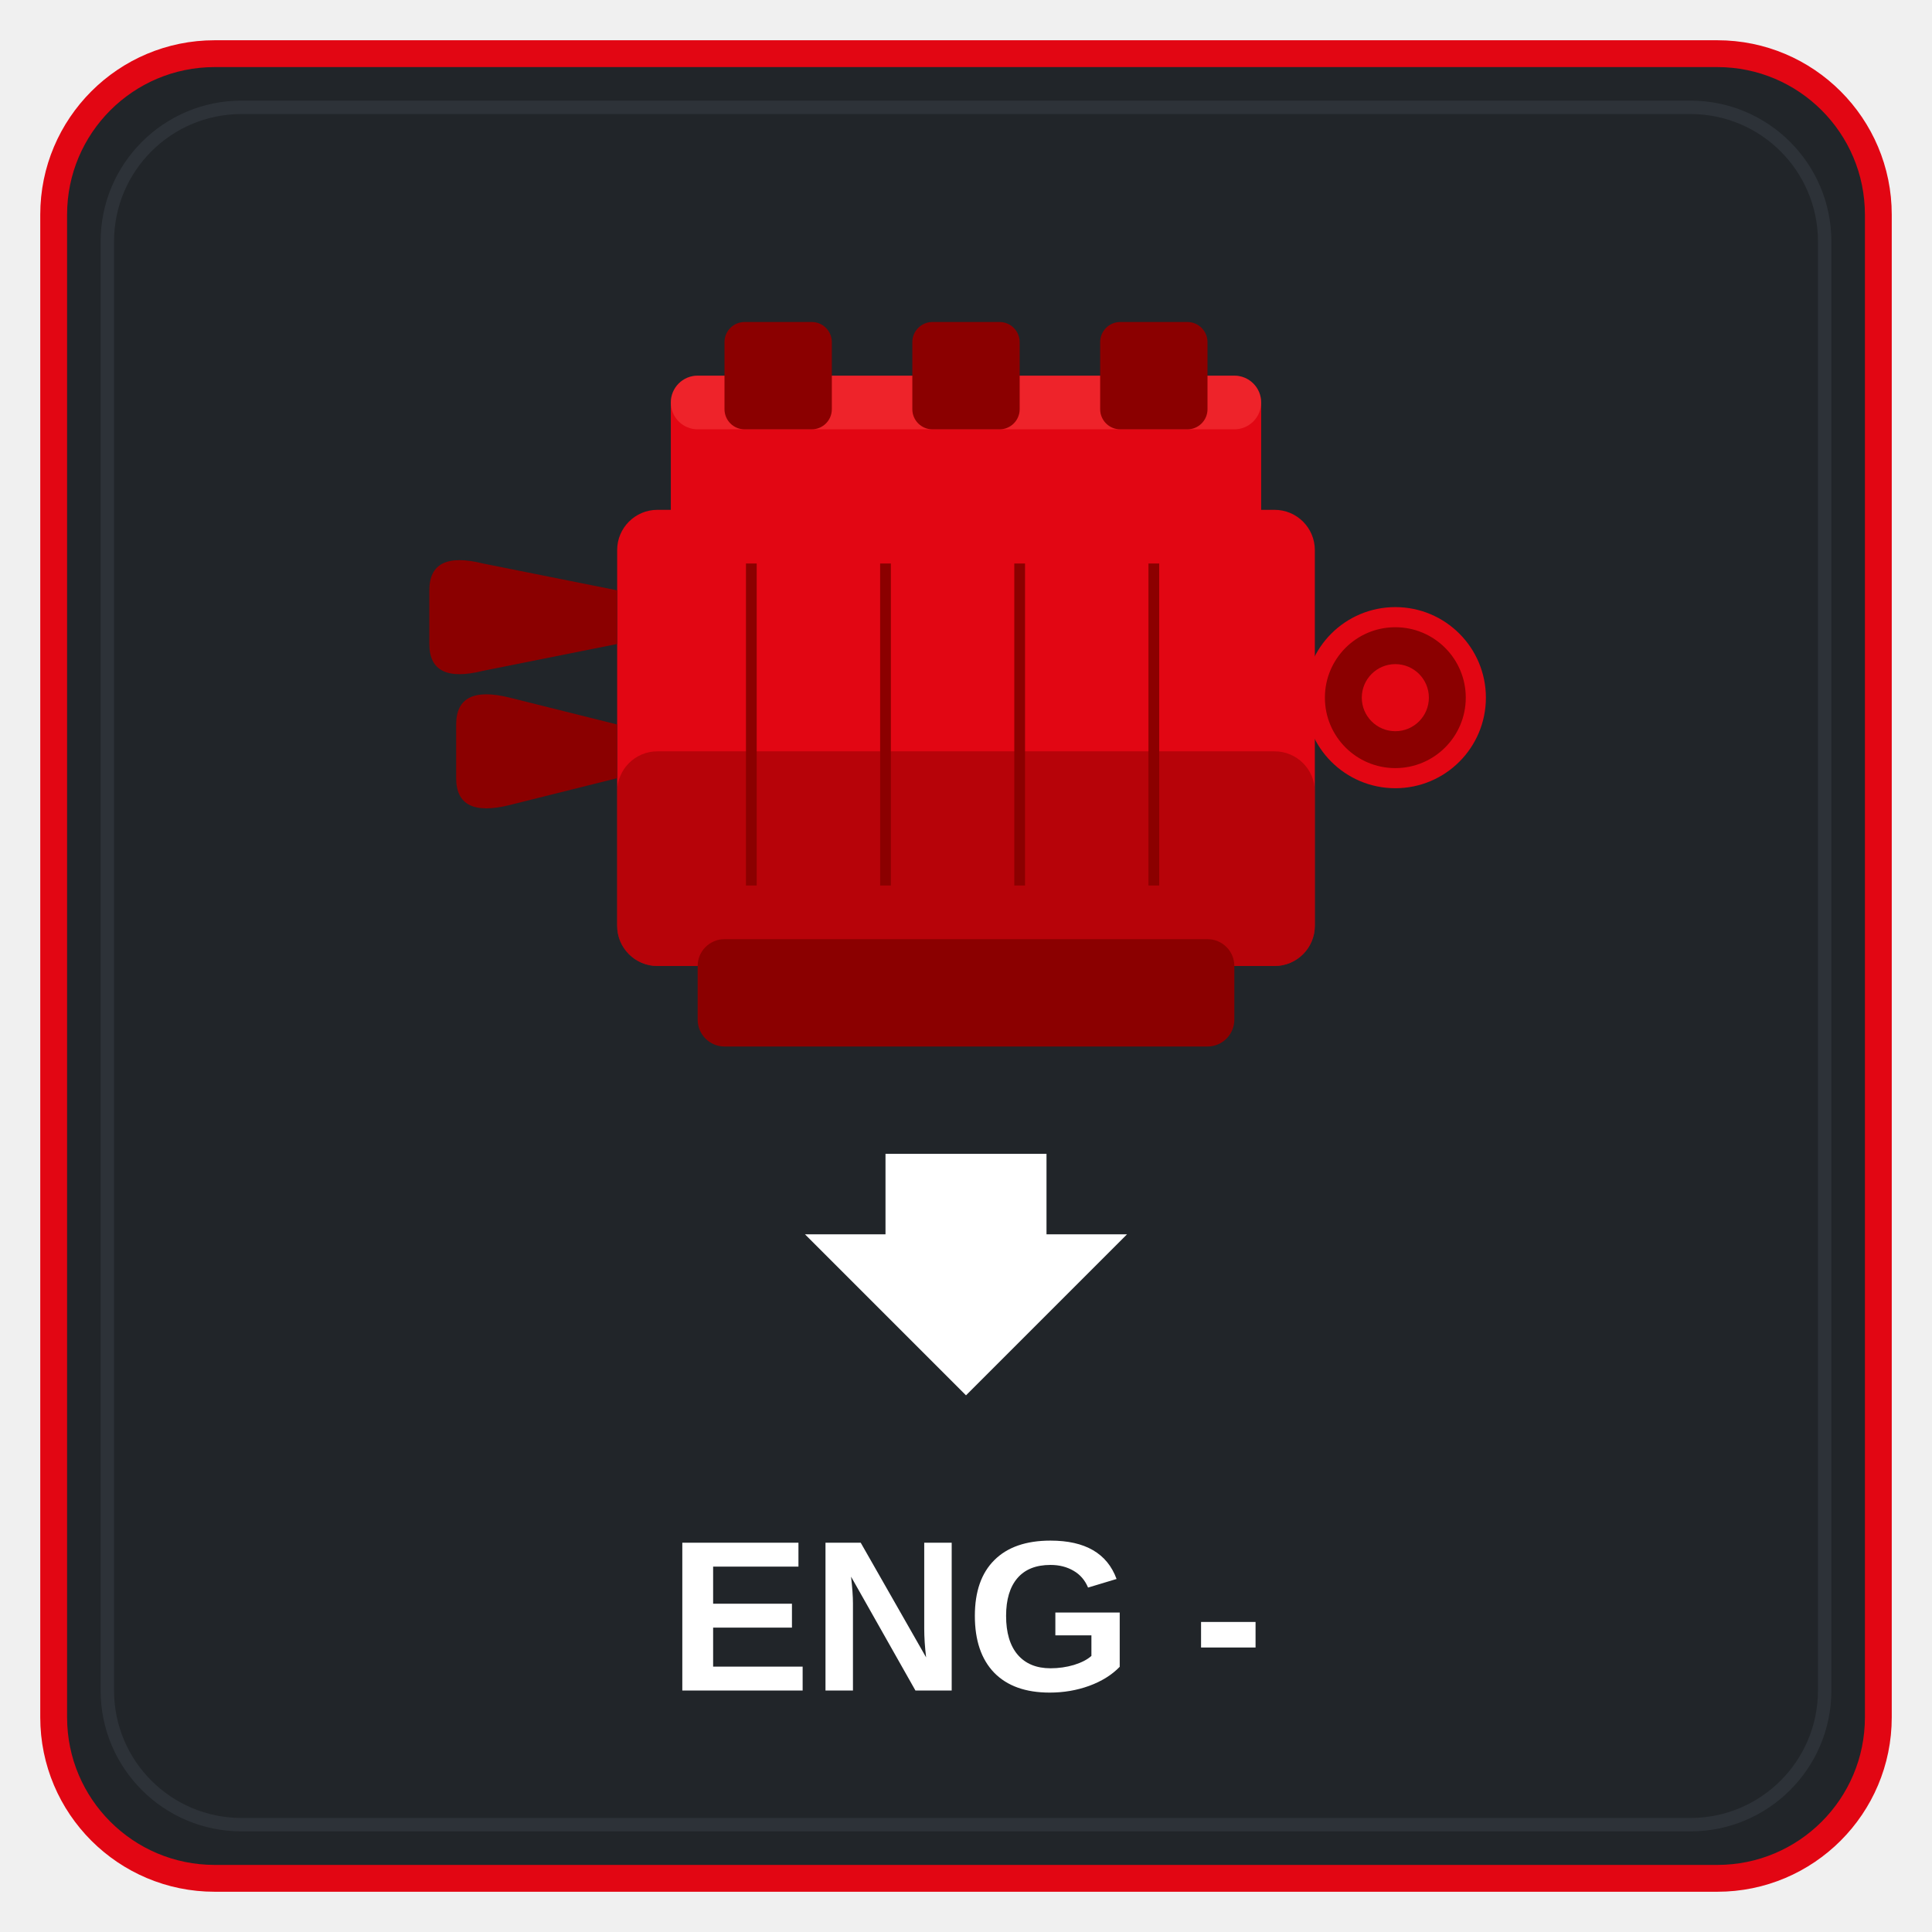
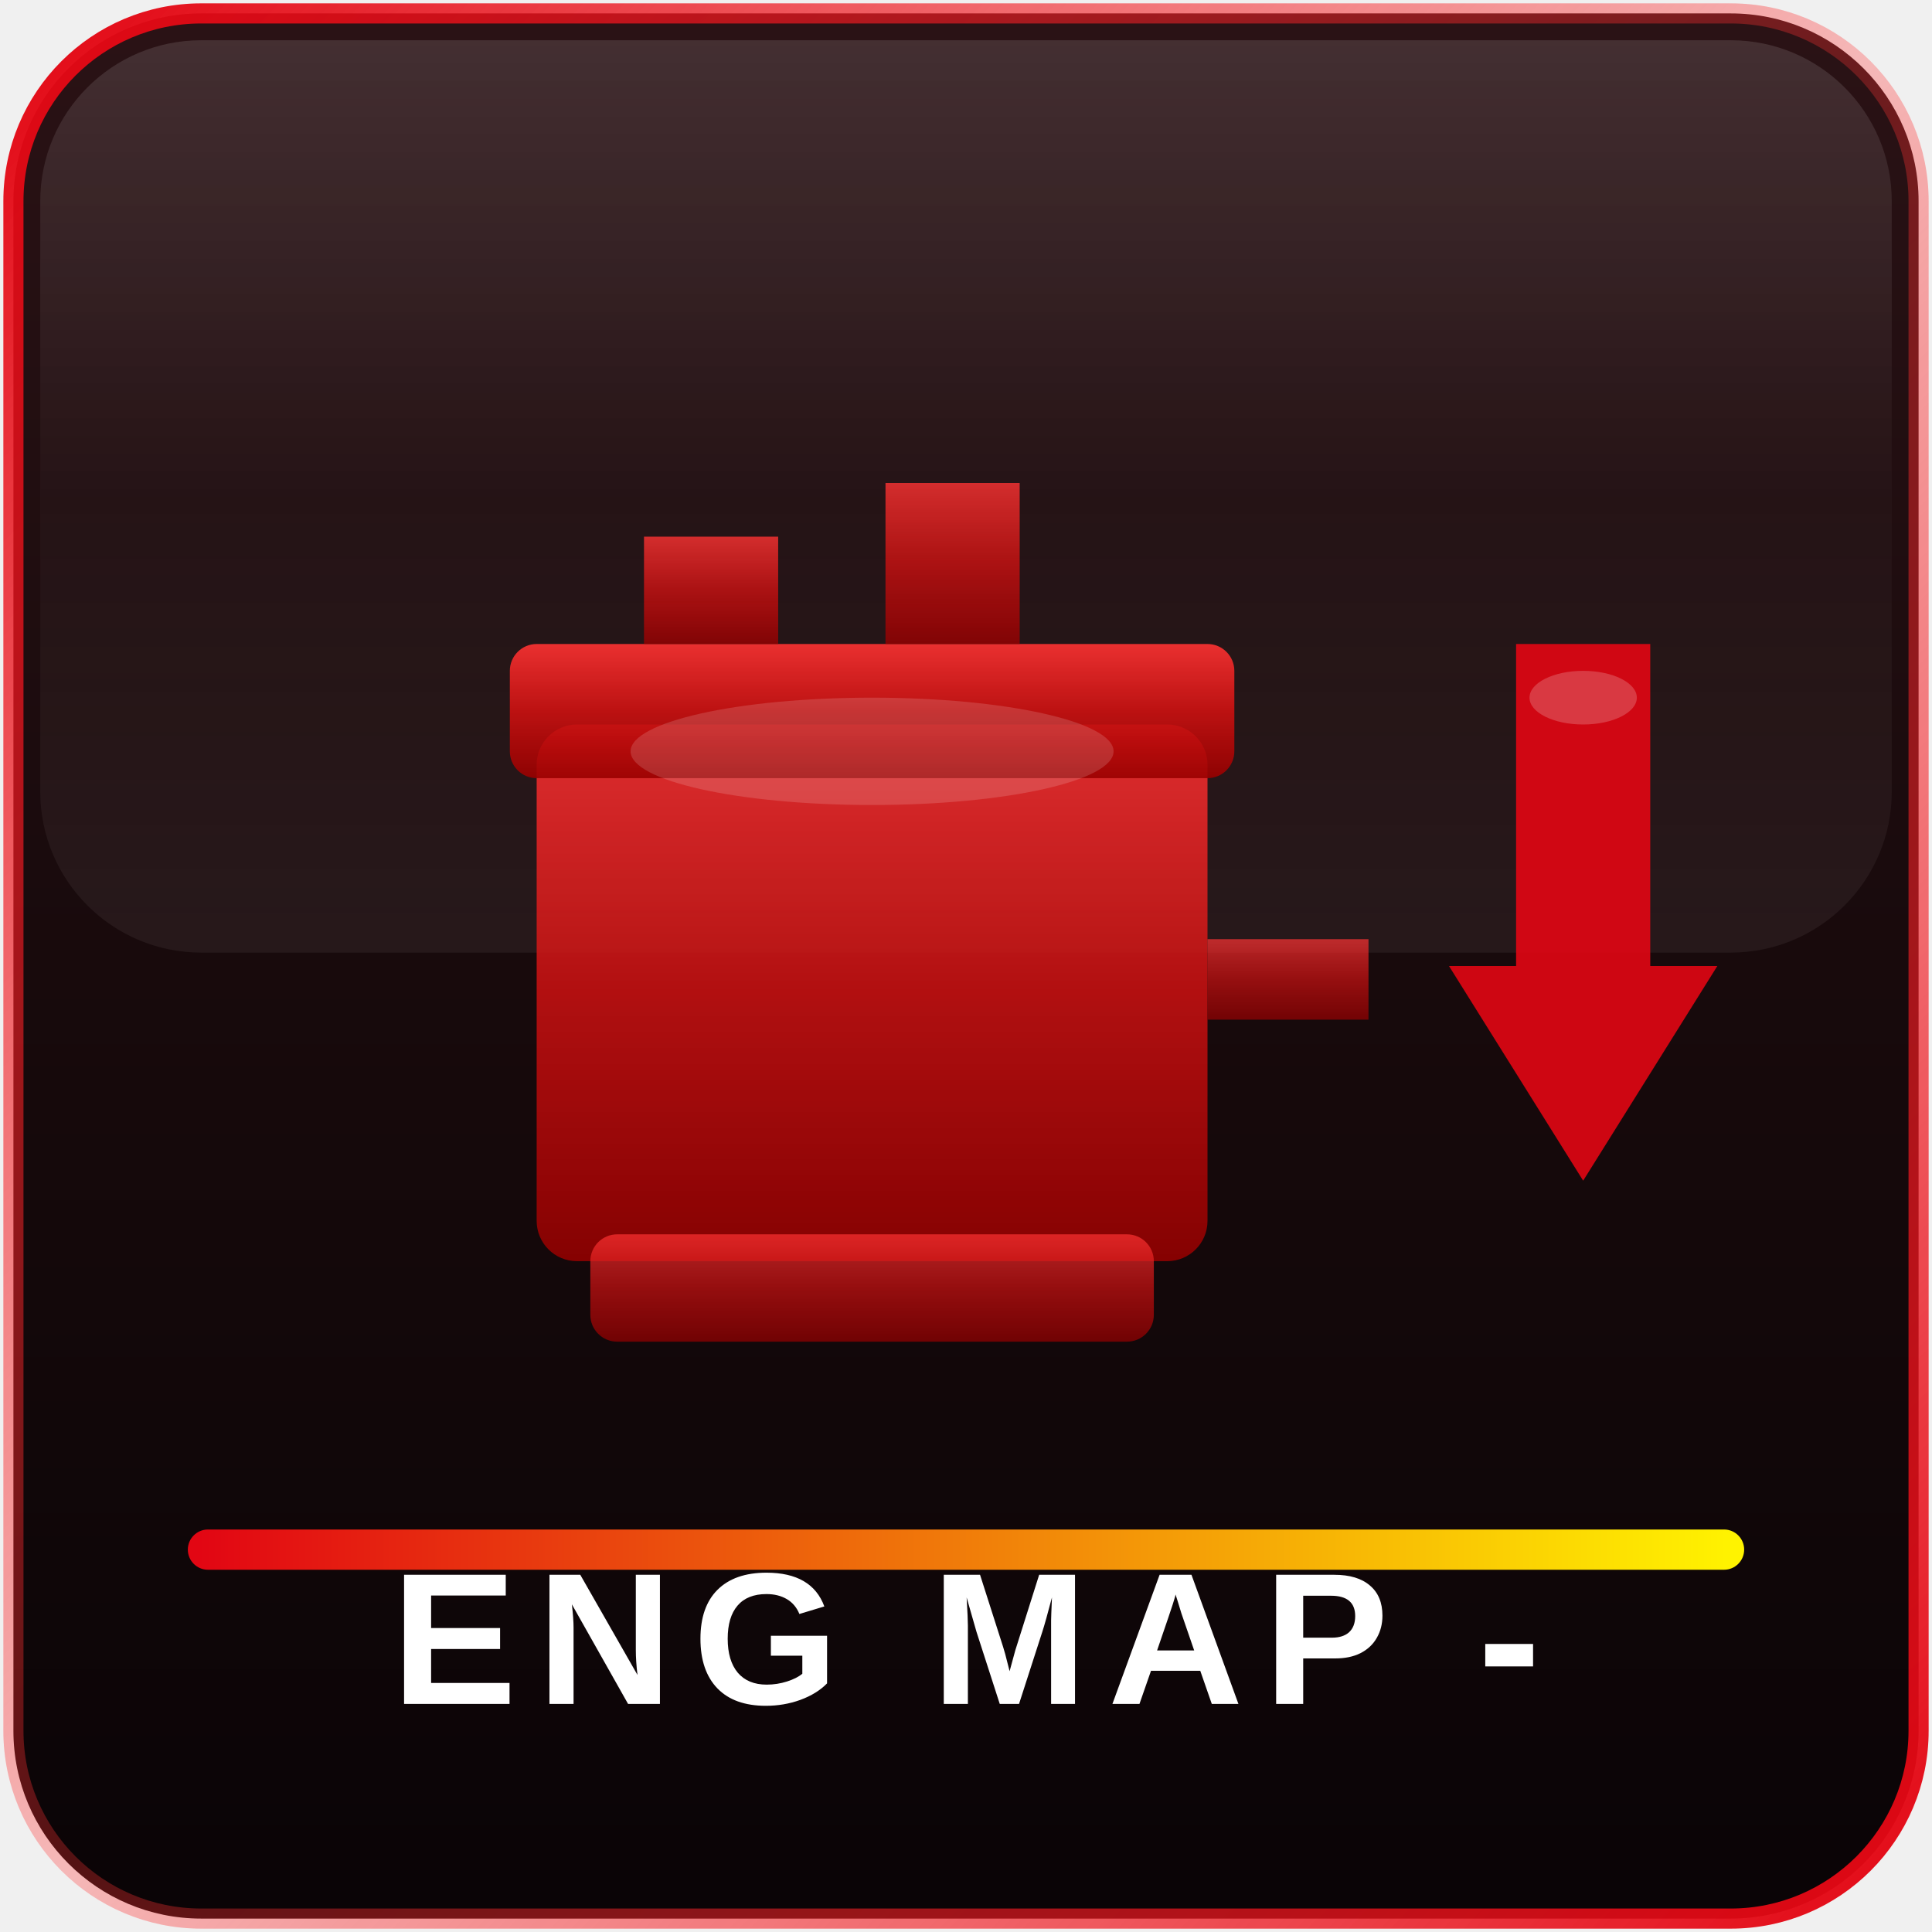
- <svg xmlns="http://www.w3.org/2000/svg" viewBox="0 0 144 144" width="144" height="144">
-   <rect x="4" y="4" width="136" height="136" rx="12" fill="#212529" stroke="#e20613" stroke-width="2" />
-   <rect x="8" y="8" width="128" height="128" rx="10" fill="none" stroke="#2d3238" stroke-width="1" />
-   <g>
-     <rect x="46" y="38" width="52" height="34" rx="3" fill="#e20613" />
-     <rect x="46" y="56" width="52" height="16" rx="3" fill="#8b0000" opacity="0.5" />
-     <rect x="50" y="28" width="44" height="12" rx="2" fill="#e20613" />
-     <rect x="50" y="28" width="44" height="4" rx="2" fill="#ff4d4d" opacity="0.4" />
-     <rect x="54" y="24" width="8" height="8" rx="1.5" fill="#8b0000" />
-     <rect x="68" y="24" width="8" height="8" rx="1.5" fill="#8b0000" />
-     <rect x="82" y="24" width="8" height="8" rx="1.5" fill="#8b0000" />
-     <path d="M46,44 L36,42 Q32,41 32,44 L32,48 Q32,51 36,50 L46,48" fill="#8b0000" />
-     <path d="M46,54 L38,52 Q34,51 34,54 L34,58 Q34,61 38,60 L46,58" fill="#8b0000" />
-     <rect x="52" y="70" width="40" height="8" rx="2" fill="#8b0000" />
-     <circle cx="104" cy="52" r="6" fill="#8b0000" stroke="#e20613" stroke-width="1.5" />
-     <circle cx="104" cy="52" r="2.5" fill="#e20613" />
-     <line x1="56" y1="42" x2="56" y2="66" stroke="#8b0000" stroke-width="0.8" />
-     <line x1="66" y1="42" x2="66" y2="66" stroke="#8b0000" stroke-width="0.8" />
-     <line x1="76" y1="42" x2="76" y2="66" stroke="#8b0000" stroke-width="0.8" />
-     <line x1="86" y1="42" x2="86" y2="66" stroke="#8b0000" stroke-width="0.8" />
+ <svg xmlns="http://www.w3.org/2000/svg" viewBox="0 0 144 144">
+   <defs>
+     <linearGradient id="gemd-bg1" x1="0" y1="0" x2="0" y2="1">
+       <stop offset="0%" stop-color="#2a1215" />
+       <stop offset="50%" stop-color="#180a0c" />
+       <stop offset="100%" stop-color="#0a0406" />
+     </linearGradient>
+     <linearGradient id="gemd-border" x1="0" y1="0" x2="1" y2="1">
+       <stop offset="0%" stop-color="#e20613" />
+       <stop offset="50%" stop-color="#ff3333" stop-opacity="0.3" />
+       <stop offset="100%" stop-color="#e20613" />
+     </linearGradient>
+     <linearGradient id="gemd-shine" x1="0" y1="0" x2="0" y2="1">
+       <stop offset="0%" stop-color="#ffffff" stop-opacity="0.12" />
+       <stop offset="50%" stop-color="#ffffff" stop-opacity="0.02" />
+       <stop offset="100%" stop-color="#ffffff" stop-opacity="0.06" />
+     </linearGradient>
+     <linearGradient id="gemd-red" x1="0" y1="0" x2="0" y2="1">
+       <stop offset="0%" stop-color="#ff3333" />
+       <stop offset="50%" stop-color="#cc1111" />
+       <stop offset="100%" stop-color="#990000" />
+     </linearGradient>
+     <linearGradient id="gemd-accent" x1="0" y1="0" x2="1" y2="0">
+       <stop offset="0%" stop-color="#e20613" />
+       <stop offset="100%" stop-color="#fff300" />
+     </linearGradient>
+   </defs>
+   <rect x="1" y="1" width="142" height="142" rx="14" fill="url(#gemd-bg1)" stroke="url(#gemd-border)" stroke-width="1.5" />
+   <rect x="3" y="3" width="138" height="68" rx="12" fill="url(#gemd-shine)" />
+   <g transform="translate(30,34)">
+     <rect x="10" y="20" width="50" height="40" rx="3" fill="url(#gemd-red)" opacity="0.85" />
+     <rect x="8" y="14" width="54" height="10" rx="2" fill="url(#gemd-red)" opacity="0.9" />
+     <path d="M18,14 L18,6 L28,6 L28,14" fill="url(#gemd-red)" opacity="0.8" />
+     <path d="M36,14 L36,2 L46,2 L46,14" fill="url(#gemd-red)" opacity="0.8" />
+     <rect x="14" y="58" width="42" height="8" rx="2" fill="url(#gemd-red)" opacity="0.7" />
+     <path d="M60,36 L72,36 L72,42 L60,42" fill="url(#gemd-red)" opacity="0.7" />
+     <ellipse cx="35" cy="22" rx="18" ry="4" fill="#ffffff" opacity="0.15" />
  </g>
-   <polygon points="72,104 84,92 78,92 78,86 66,86 66,92 60,92" fill="white" />
-   <text x="72" y="126" text-anchor="middle" font-family="Arial,Helvetica,sans-serif" font-size="16" font-weight="bold" fill="white">ENG -</text>
+   <polygon points="118,88 108,72 113,72 113,48 123,48 123,72 128,72" fill="#e20613" opacity="0.9" />
+   <ellipse cx="118" cy="52" rx="4" ry="2" fill="#ffffff" opacity="0.2" />
+   <rect x="14" y="114" width="116" height="3" rx="1.5" fill="url(#gemd-accent)" />
+   <text x="72" y="127" text-anchor="middle" font-family="Arial,Helvetica,sans-serif" font-size="14" font-weight="bold" fill="#ffffff" letter-spacing="1.5">ENG MAP -</text>
</svg>
